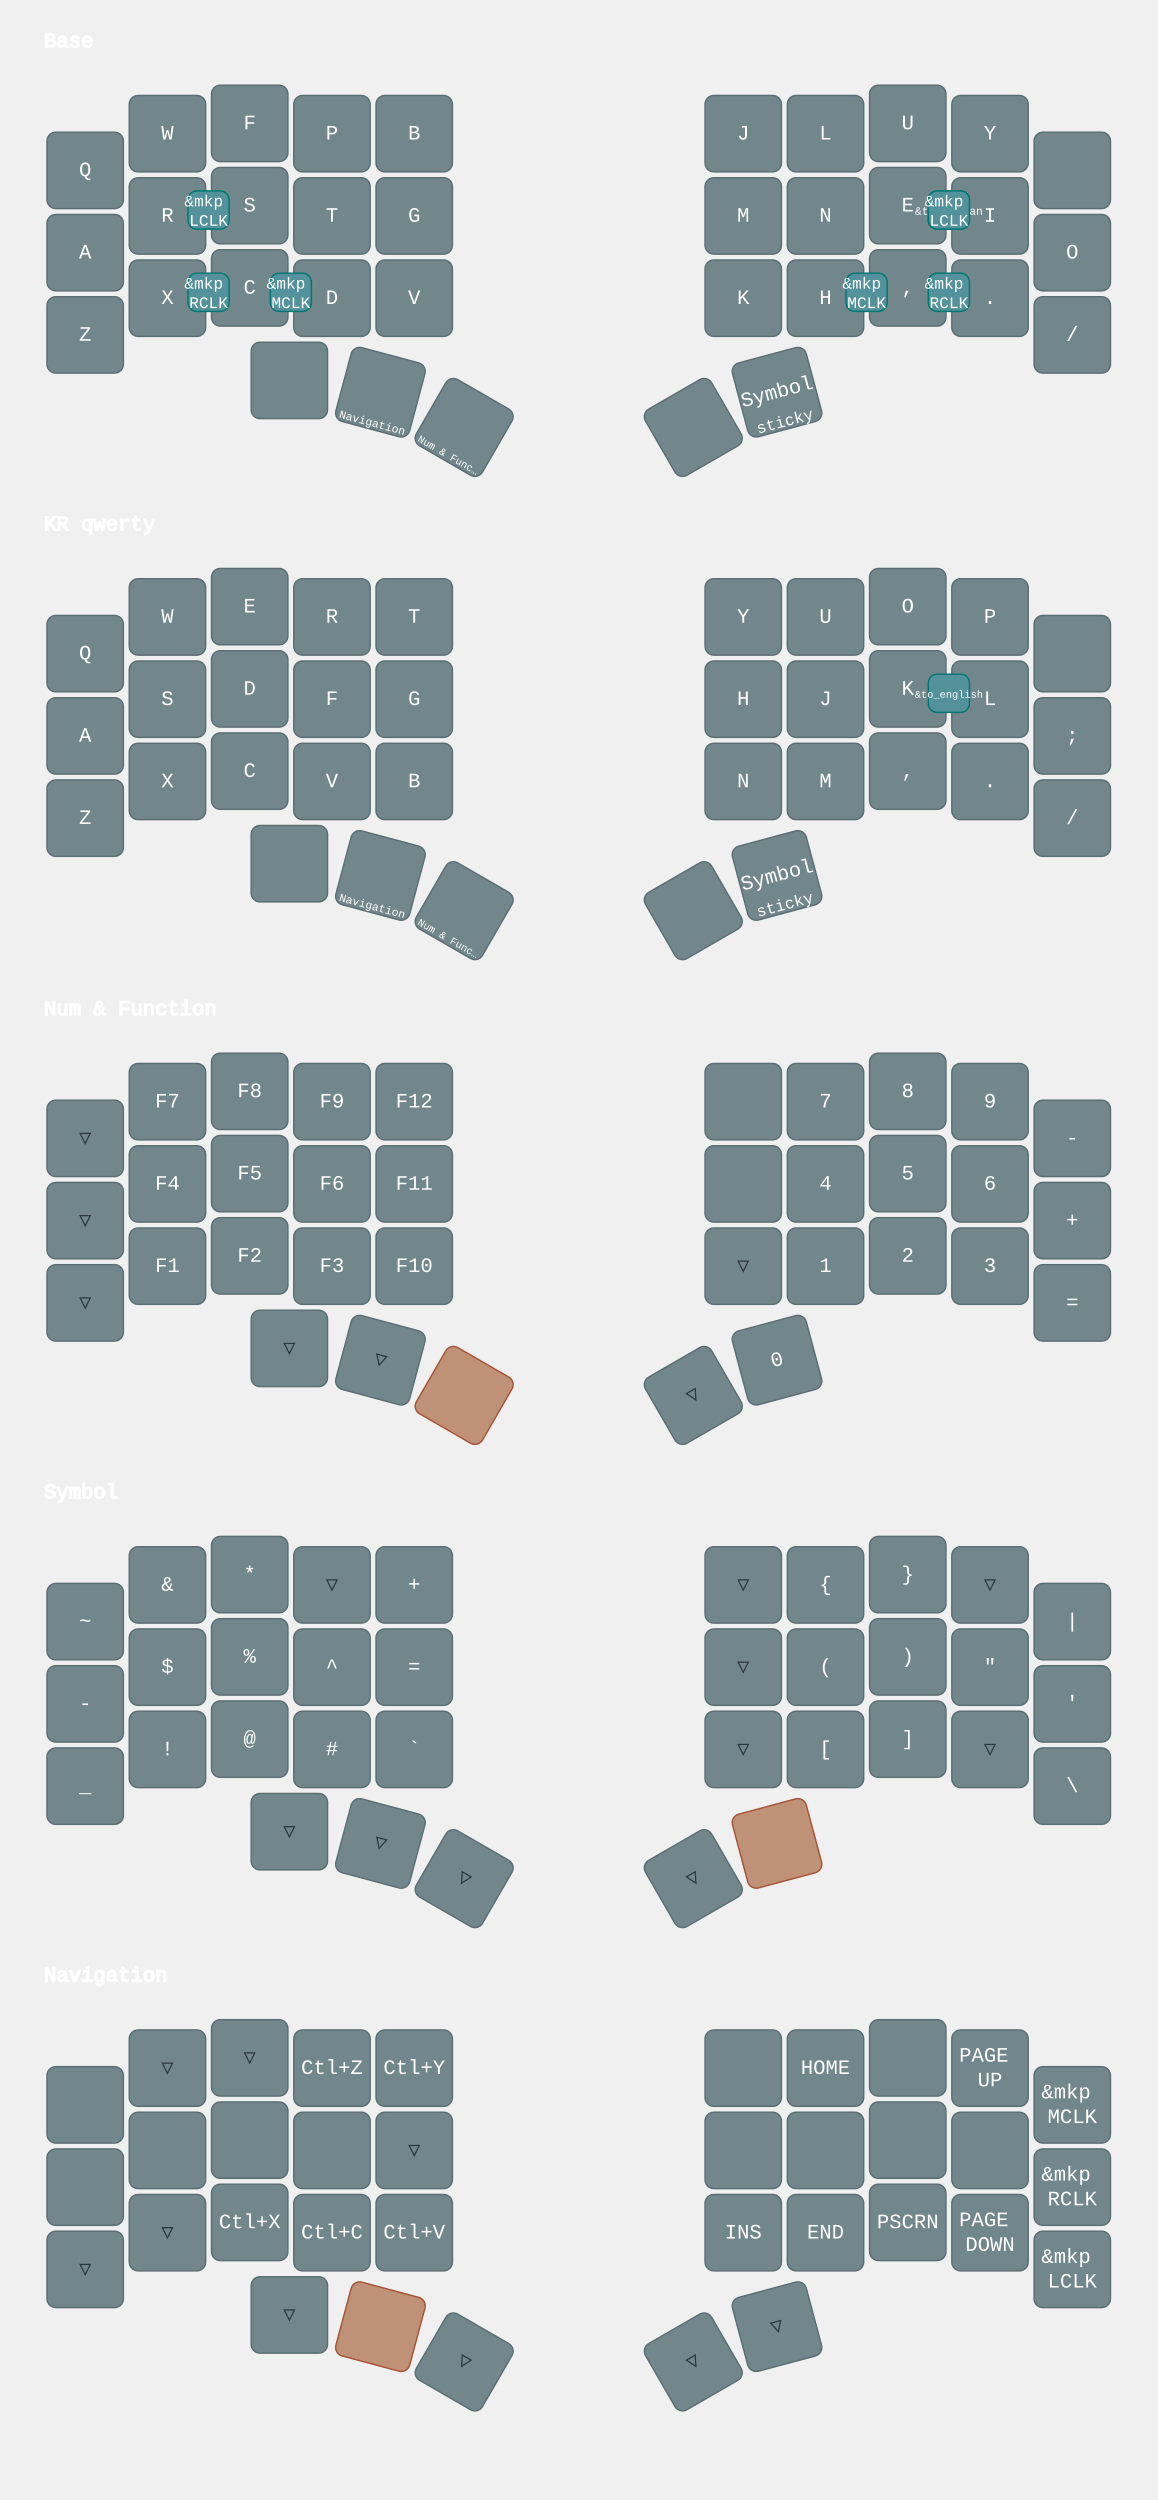
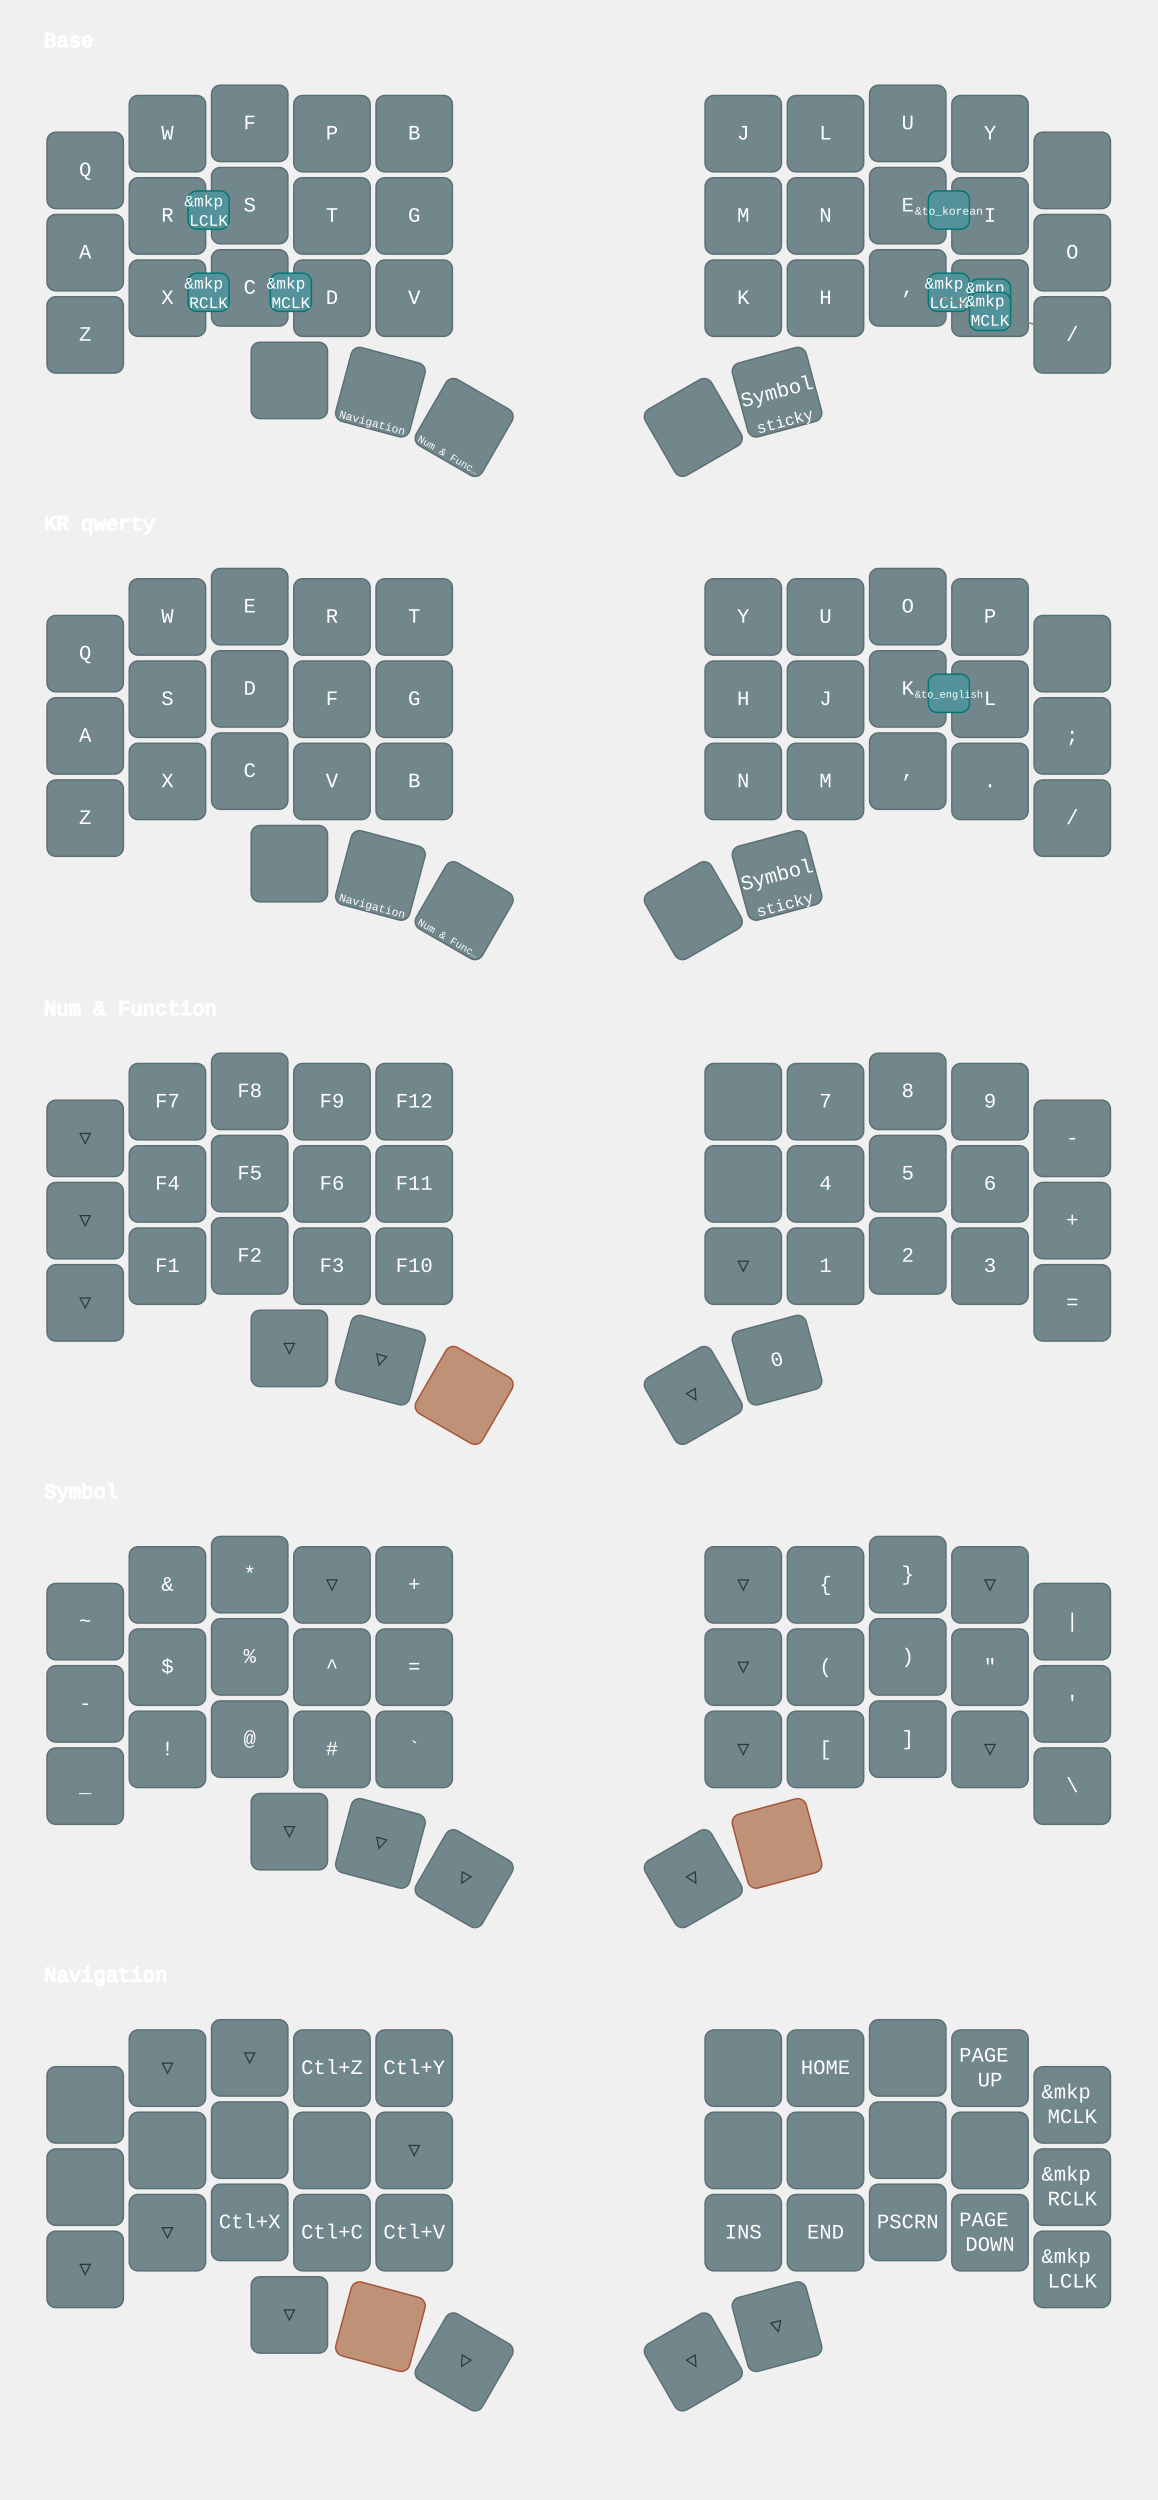
<svg xmlns="http://www.w3.org/2000/svg" xmlns:xlink="http://www.w3.org/1999/xlink" width="788" height="1702" viewBox="0 0 788 1702" class="keymap">
  <defs>/* start glyphs */
<svg id="mdi:apple-keyboard-caps">
      <svg id="mdi-apple-keyboard-caps" viewBox="0 0 24 24">
        <path d="M15,14V8H17.17L12,2.83L6.83,8H9V14H15M12,0L22,10H17V16H7V10H2L12,0M7,18H17V24H7V18M15,20H9V22H15V20Z" />
      </svg>
    </svg>
    <svg id="mdi:apple-keyboard-command">
      <svg id="mdi-apple-keyboard-command" viewBox="0 0 24 24">
        <path d="M6,2A4,4 0 0,1 10,6V8H14V6A4,4 0 0,1 18,2A4,4 0 0,1 22,6A4,4 0 0,1 18,10H16V14H18A4,4 0 0,1 22,18A4,4 0 0,1 18,22A4,4 0 0,1 14,18V16H10V18A4,4 0 0,1 6,22A4,4 0 0,1 2,18A4,4 0 0,1 6,14H8V10H6A4,4 0 0,1 2,6A4,4 0 0,1 6,2M16,18A2,2 0 0,0 18,20A2,2 0 0,0 20,18A2,2 0 0,0 18,16H16V18M14,10H10V14H14V10M6,16A2,2 0 0,0 4,18A2,2 0 0,0 6,20A2,2 0 0,0 8,18V16H6M8,6A2,2 0 0,0 6,4A2,2 0 0,0 4,6A2,2 0 0,0 6,8H8V6M18,8A2,2 0 0,0 20,6A2,2 0 0,0 18,4A2,2 0 0,0 16,6V8H18Z" />
      </svg>
    </svg>
    <svg id="mdi:apple-keyboard-control">
      <svg id="mdi-apple-keyboard-control" viewBox="0 0 24 24">
        <path d="M19.78,11.78L18.36,13.19L12,6.83L5.64,13.19L4.22,11.78L12,4L19.78,11.78Z" />
      </svg>
    </svg>
    <svg id="mdi:apple-keyboard-option">
      <svg id="mdi-apple-keyboard-option" viewBox="0 0 24 24">
        <path d="M3,4H9.11L16.15,18H21V20H14.88L7.84,6H3V4M14,4H21V6H14V4Z" />
      </svg>
    </svg>
    <svg id="mdi:apple-keyboard-shift">
      <svg id="mdi-apple-keyboard-shift" viewBox="0 0 24 24">
        <path d="M15,18V12H17.17L12,6.83L6.83,12H9V18H15M12,4L22,14H17V20H7V14H2L12,4Z" />
      </svg>
    </svg>
    <svg id="mdi:arrow-down-bold">
      <svg id="mdi-arrow-down-bold" viewBox="0 0 24 24">
        <path d="M9,4H15V12H19.84L12,19.84L4.16,12H9V4Z" />
      </svg>
    </svg>
    <svg id="mdi:arrow-left-bold">
      <svg id="mdi-arrow-left-bold" viewBox="0 0 24 24">
        <path d="M20,9V15H12V19.84L4.16,12L12,4.16V9H20Z" />
      </svg>
    </svg>
    <svg id="mdi:arrow-right-bold">
      <svg id="mdi-arrow-right-bold" viewBox="0 0 24 24">
        <path d="M4,15V9H12V4.16L19.84,12L12,19.84V15H4Z" />
      </svg>
    </svg>
    <svg id="mdi:arrow-up-bold">
      <svg id="mdi-arrow-up-bold" viewBox="0 0 24 24">
        <path d="M15,20H9V12H4.16L12,4.16L19.84,12H15V20Z" />
      </svg>
    </svg>
    <svg id="mdi:backspace">
      <svg id="mdi-backspace" viewBox="0 0 24 24">
        <path d="M22,3H7C6.31,3 5.77,3.35 5.41,3.88L0,12L5.41,20.11C5.77,20.64 6.31,21 7,21H22A2,2 0 0,0 24,19V5A2,2 0 0,0 22,3M19,15.59L17.59,17L14,13.41L10.41,17L9,15.59L12.59,12L9,8.41L10.41,7L14,10.59L17.59,7L19,8.41L15.41,12" />
      </svg>
    </svg>
    <svg id="mdi:backspace-reverse-outline">
      <svg id="mdi-backspace-reverse-outline" viewBox="0 0 24 24">
        <path d="M5,15.59L6.41,17L10,13.41L13.59,17L15,15.59L11.41,12L15,8.41L13.59,7L10,10.59L6.41,7L5,8.41L8.59,12L5,15.59M2,3A2,2 0 0,0 0,5V19A2,2 0 0,0 2,21H17C17.69,21 18.23,20.64 18.59,20.11L24,12L18.59,3.88C18.23,3.35 17.69,3 17,3H2M2,5H17L21.72,12L17,19H2V5Z" />
      </svg>
    </svg>
    <svg id="mdi:keyboard-esc">
      <svg id="mdi-keyboard-esc" viewBox="0 0 24 24">
        <path d="M1 7H7V9H3V11H7V13H3V15H7V17H1V7M11 7H15V9H11V11H13C14.11 11 15 11.9 15 13V15C15 16.11 14.11 17 13 17H9V15H13V13H11C9.9 13 9 12.11 9 11V9C9 7.9 9.9 7 11 7M19 7H21C22.11 7 23 7.9 23 9V10H21V9H19V15H21V14H23V15C23 16.11 22.11 17 21 17H19C17.9 17 17 16.11 17 15V9C17 7.9 17.9 7 19 7Z" />
      </svg>
    </svg>
    <svg id="mdi:keyboard-return">
      <svg id="mdi-keyboard-return" viewBox="0 0 24 24">
        <path d="M19,7V11H5.83L9.41,7.41L8,6L2,12L8,18L9.41,16.58L5.83,13H21V7H19Z" />
      </svg>
    </svg>
    <svg id="mdi:keyboard-space">
      <svg id="mdi-keyboard-space" viewBox="0 0 24 24">
        <path d="M3 15H5V19H19V15H21V19C21 20.1 20.1 21 19 21H5C3.9 21 3 20.1 3 19V15Z" />
      </svg>
    </svg>
    <svg id="mdi:keyboard-tab">
      <svg id="mdi-keyboard-tab" viewBox="0 0 24 24">
        <path d="M20,18H22V6H20M11.59,7.41L15.17,11H1V13H15.17L11.59,16.58L13,18L19,12L13,6L11.59,7.41Z" />
      </svg>
    </svg>
  </defs>/* end glyphs */
<style>/* inherit to force styles through use tags */
svg path {
    fill: inherit;
}

/* font and background color specifications */
svg.keymap {
    font-family: Menlo,SFMono-Regular,Consolas,Liberation Mono,monospace;
    font-size: 14px;
    font-kerning: normal;
    text-rendering: optimizeLegibility;
    fill: #FFF;
    background: #141F26;
}

/* default key styling */
rect.key {
    fill: #72878C;
    stroke: #5A6E73;
    stroke-width: 1;
}

/* default key side styling, only used is draw_key_sides is set */
rect.side {
    filter: brightness(90%);
}

/* color accent for combo boxes */
rect.combo, rect.combo-separate {
    fill: #54929b;
    stroke: #007772;
}

/* color accent for held keys */
rect.held, rect.combo.held {
    stroke: #A65437;
    fill: #BF9278;
    line-height: 2;
}

/* color accent for ghost (optional) keys */
rect.ghost, rect.combo.ghost {
    stroke-dasharray: 4, 4;
    stroke-width: 2;
}

text {
    text-anchor: middle;
    dominant-baseline: middle;
}

/* styling for layer labels */
text.label {
    text-anchor: start;
    stroke: white;
    paint-order: stroke;
}

/* styling for combo tap, and key hold/shifted label text */
text.combo, text.hold, text.shifted {
    font-size: 11px;
}

text.hold {
    text-anchor: middle;
    dominant-baseline: auto;
}

text.shifted {
    text-anchor: middle;
    dominant-baseline: hanging;
}

/* styling for hold/shifted label text in combo box */
text.combo.hold, text.combo.shifted {
    font-size: 8px;
}

/* lighter symbol for transparent keys */
text.trans {
    fill: #2C3A40;
}

/* styling for combo dendrons */
path.combo {
    stroke-width: 1;
    stroke: gray;
    fill: none;
}

/* Start Tabler Icons Cleanup */
/* cannot use height/width with glyphs */
.icon-tabler &gt; path {
    fill: inherit;
    stroke: inherit;
    stroke-width: 2;
}
/* hide tabler's default box */
.icon-tabler &gt; path[stroke="none"][fill="none"] {
    visibility: hidden;
}
/* End Tabler Icons Cleanup */
</style>
  <g transform="translate(30, 0)" class="layer-Base">
    <text x="0" y="28" class="label" id="Base">Base</text>
    <g transform="translate(0, 56)">
      <g transform="translate(28, 60)" class="key keypos-0">
        <rect rx="6" ry="6" x="-26" y="-26" width="52" height="52" class="key" />
        <text x="0" y="0" class="key tap">Q</text>
      </g>
      <g transform="translate(84, 35)" class="key keypos-1">
        <rect rx="6" ry="6" x="-26" y="-26" width="52" height="52" class="key" />
        <text x="0" y="0" class="key tap">W</text>
      </g>
      <g transform="translate(140, 28)" class="key keypos-2">
        <rect rx="6" ry="6" x="-26" y="-26" width="52" height="52" class="key" />
        <text x="0" y="0" class="key tap">F</text>
      </g>
      <g transform="translate(196, 35)" class="key keypos-3">
        <rect rx="6" ry="6" x="-26" y="-26" width="52" height="52" class="key" />
        <text x="0" y="0" class="key tap">P</text>
      </g>
      <g transform="translate(252, 35)" class="key keypos-4">
        <rect rx="6" ry="6" x="-26" y="-26" width="52" height="52" class="key" />
        <text x="0" y="0" class="key tap">B</text>
      </g>
      <g transform="translate(476, 35)" class="key keypos-5">
        <rect rx="6" ry="6" x="-26" y="-26" width="52" height="52" class="key" />
        <text x="0" y="0" class="key tap">J</text>
      </g>
      <g transform="translate(532, 35)" class="key keypos-6">
        <rect rx="6" ry="6" x="-26" y="-26" width="52" height="52" class="key" />
        <text x="0" y="0" class="key tap">L</text>
      </g>
      <g transform="translate(588, 28)" class="key keypos-7">
        <rect rx="6" ry="6" x="-26" y="-26" width="52" height="52" class="key" />
        <text x="0" y="0" class="key tap">U</text>
      </g>
      <g transform="translate(644, 35)" class="key keypos-8">
        <rect rx="6" ry="6" x="-26" y="-26" width="52" height="52" class="key" />
        <text x="0" y="0" class="key tap">Y</text>
      </g>
      <g transform="translate(700, 60)" class="key backspace keypos-9">
        <rect rx="6" ry="6" x="-26" y="-26" width="52" height="52" class="key backspace" />
        <use href="#mdi:backspace" xlink:href="#mdi:backspace" x="-7" y="-7" height="14" width="14.0" class="key backspace tap glyph mdi:backspace" />
      </g>
      <g transform="translate(28, 116)" class="key keypos-10">
        <rect rx="6" ry="6" x="-26" y="-26" width="52" height="52" class="key" />
        <text x="0" y="0" class="key tap">A</text>
        <use href="#mdi:apple-keyboard-command" xlink:href="#mdi:apple-keyboard-command" x="-6" y="12" height="12" width="12.0" class="key hold glyph mdi:apple-keyboard-command" />
      </g>
      <g transform="translate(84, 91)" class="key keypos-11">
        <rect rx="6" ry="6" x="-26" y="-26" width="52" height="52" class="key" />
        <text x="0" y="0" class="key tap">R</text>
        <use href="#mdi:apple-keyboard-option" xlink:href="#mdi:apple-keyboard-option" x="-6" y="12" height="12" width="12.0" class="key hold glyph mdi:apple-keyboard-option" />
      </g>
      <g transform="translate(140, 84)" class="key keypos-12">
        <rect rx="6" ry="6" x="-26" y="-26" width="52" height="52" class="key" />
        <text x="0" y="0" class="key tap">S</text>
        <use href="#mdi:apple-keyboard-control" xlink:href="#mdi:apple-keyboard-control" x="-6" y="12" height="12" width="12.0" class="key hold glyph mdi:apple-keyboard-control" />
      </g>
      <g transform="translate(196, 91)" class="key keypos-13">
        <rect rx="6" ry="6" x="-26" y="-26" width="52" height="52" class="key" />
        <text x="0" y="0" class="key tap">T</text>
        <use href="#mdi:apple-keyboard-shift" xlink:href="#mdi:apple-keyboard-shift" x="-6" y="12" height="12" width="12.0" class="key hold glyph mdi:apple-keyboard-shift" />
      </g>
      <g transform="translate(252, 91)" class="key keypos-14">
        <rect rx="6" ry="6" x="-26" y="-26" width="52" height="52" class="key" />
        <text x="0" y="0" class="key tap">G</text>
      </g>
      <g transform="translate(476, 91)" class="key keypos-15">
        <rect rx="6" ry="6" x="-26" y="-26" width="52" height="52" class="key" />
        <text x="0" y="0" class="key tap">M</text>
      </g>
      <g transform="translate(532, 91)" class="key keypos-16">
        <rect rx="6" ry="6" x="-26" y="-26" width="52" height="52" class="key" />
        <text x="0" y="0" class="key tap">N</text>
        <use href="#mdi:apple-keyboard-shift" xlink:href="#mdi:apple-keyboard-shift" x="-6" y="12" height="12" width="12.0" class="key hold glyph mdi:apple-keyboard-shift" />
      </g>
      <g transform="translate(588, 84)" class="key keypos-17">
        <rect rx="6" ry="6" x="-26" y="-26" width="52" height="52" class="key" />
        <text x="0" y="0" class="key tap">E</text>
        <use href="#mdi:apple-keyboard-control" xlink:href="#mdi:apple-keyboard-control" x="-6" y="12" height="12" width="12.0" class="key hold glyph mdi:apple-keyboard-control" />
      </g>
      <g transform="translate(644, 91)" class="key keypos-18">
        <rect rx="6" ry="6" x="-26" y="-26" width="52" height="52" class="key" />
        <text x="0" y="0" class="key tap">I</text>
        <use href="#mdi:apple-keyboard-option" xlink:href="#mdi:apple-keyboard-option" x="-6" y="12" height="12" width="12.0" class="key hold glyph mdi:apple-keyboard-option" />
      </g>
      <g transform="translate(700, 116)" class="key keypos-19">
        <rect rx="6" ry="6" x="-26" y="-26" width="52" height="52" class="key" />
        <text x="0" y="0" class="key tap">O</text>
        <use href="#mdi:apple-keyboard-command" xlink:href="#mdi:apple-keyboard-command" x="-6" y="12" height="12" width="12.0" class="key hold glyph mdi:apple-keyboard-command" />
      </g>
      <g transform="translate(28, 172)" class="key keypos-20">
        <rect rx="6" ry="6" x="-26" y="-26" width="52" height="52" class="key" />
        <text x="0" y="0" class="key tap">Z</text>
      </g>
      <g transform="translate(84, 147)" class="key keypos-21">
        <rect rx="6" ry="6" x="-26" y="-26" width="52" height="52" class="key" />
        <text x="0" y="0" class="key tap">X</text>
      </g>
      <g transform="translate(140, 140)" class="key keypos-22">
        <rect rx="6" ry="6" x="-26" y="-26" width="52" height="52" class="key" />
        <text x="0" y="0" class="key tap">C</text>
      </g>
      <g transform="translate(196, 147)" class="key keypos-23">
        <rect rx="6" ry="6" x="-26" y="-26" width="52" height="52" class="key" />
        <text x="0" y="0" class="key tap">D</text>
      </g>
      <g transform="translate(252, 147)" class="key keypos-24">
        <rect rx="6" ry="6" x="-26" y="-26" width="52" height="52" class="key" />
        <text x="0" y="0" class="key tap">V</text>
      </g>
      <g transform="translate(476, 147)" class="key keypos-25">
        <rect rx="6" ry="6" x="-26" y="-26" width="52" height="52" class="key" />
        <text x="0" y="0" class="key tap">K</text>
      </g>
      <g transform="translate(532, 147)" class="key keypos-26">
        <rect rx="6" ry="6" x="-26" y="-26" width="52" height="52" class="key" />
        <text x="0" y="0" class="key tap">H</text>
      </g>
      <g transform="translate(588, 140)" class="key keypos-27">
        <rect rx="6" ry="6" x="-26" y="-26" width="52" height="52" class="key" />
        <text x="0" y="0" class="key tap">,</text>
      </g>
      <g transform="translate(644, 147)" class="key keypos-28">
        <rect rx="6" ry="6" x="-26" y="-26" width="52" height="52" class="key" />
        <text x="0" y="0" class="key tap">.</text>
      </g>
      <g transform="translate(700, 172)" class="key keypos-29">
        <rect rx="6" ry="6" x="-26" y="-26" width="52" height="52" class="key" />
        <text x="0" y="0" class="key tap">/</text>
      </g>
      <g transform="translate(167, 203)" class="key keypos-30">
        <rect rx="6" ry="6" x="-26" y="-26" width="52" height="52" class="key" />
        <use href="#mdi:keyboard-esc" xlink:href="#mdi:keyboard-esc" x="-7" y="-7" height="14" width="14.0" class="key tap glyph mdi:keyboard-esc" />
      </g>
      <g transform="translate(229, 211) rotate(15.0)" class="key keypos-31">
        <rect rx="6" ry="6" x="-26" y="-26" width="52" height="52" class="key" />
        <use href="#mdi:keyboard-space" xlink:href="#mdi:keyboard-space" x="-7" y="-7" height="14" width="14.0" class="key tap glyph mdi:keyboard-space" />
        <a href="#Navigation">
          <text x="0" y="24" class="key hold layer-activator">
            <tspan style="font-size: 70%">Navigation</tspan>
          </text>
        </a>
      </g>
      <g transform="translate(286, 235) rotate(30.0)" class="key keypos-32">
        <rect rx="6" ry="6" x="-26" y="-26" width="52" height="52" class="key" />
        <use href="#mdi:keyboard-tab" xlink:href="#mdi:keyboard-tab" x="-7" y="-7" height="14" width="14.0" class="key tap glyph mdi:keyboard-tab" />
        <a href="#Num--Function">
          <text x="0" y="24" class="key hold layer-activator">
            <tspan style="font-size: 64%">Num &amp; Func…</tspan>
          </text>
        </a>
      </g>
      <g transform="translate(442, 235) rotate(-30.0)" class="key enter keypos-33">
        <rect rx="6" ry="6" x="-26" y="-26" width="52" height="52" class="key enter" />
        <use href="#mdi:keyboard-return" xlink:href="#mdi:keyboard-return" x="-7" y="-7" height="14" width="14.0" class="key enter tap glyph mdi:keyboard-return" />
      </g>
      <g transform="translate(499, 211) rotate(-15.0)" class="key keypos-34">
        <rect rx="6" ry="6" x="-26" y="-26" width="52" height="52" class="key" />
        <a href="#Symbol">
          <text x="0" y="0" class="key tap layer-activator">Symbol</text>
        </a>
        <text x="0" y="24" class="key hold">sticky</text>
      </g>
      <g class="combo combopos-0">
        <rect rx="6" ry="6" x="602" y="74" width="28" height="26" class="combo" />
        <text x="616" y="88" class="combo tap">
          <tspan style="font-size: 70%">&amp;to_korean</tspan>
        </text>
      </g>
      <g class="combo combopos-1">
        <rect rx="6" ry="6" x="98" y="74" width="28" height="26" class="combo" />
        <text x="112" y="88" class="combo tap">
          <tspan x="112" dy="-0.6em">&amp;mkp</tspan>
          <tspan x="112" dy="1.2em">LCLK</tspan>
        </text>
      </g>
      <g class="combo combopos-2">
        <rect rx="6" ry="6" x="98" y="130" width="28" height="26" class="combo" />
        <text x="112" y="144" class="combo tap">
          <tspan x="112" dy="-0.6em">&amp;mkp</tspan>
          <tspan x="112" dy="1.2em">RCLK</tspan>
        </text>
      </g>
      <g class="combo combopos-3">
        <rect rx="6" ry="6" x="154" y="130" width="28" height="26" class="combo" />
        <text x="168" y="144" class="combo tap">
          <tspan x="168" dy="-0.6em">&amp;mkp</tspan>
          <tspan x="168" dy="1.2em">MCLK</tspan>
        </text>
      </g>
      <g class="combo combopos-4">
-         <rect rx="6" ry="6" x="602" y="74" width="28" height="26" class="combo" />
-         <text x="616" y="88" class="combo tap">
-           <tspan x="616" dy="-0.6em">&amp;mkp</tspan>
-           <tspan x="616" dy="1.2em">LCLK</tspan>
-         </text>
-       </g>
-       <g class="combo combopos-5">
        <rect rx="6" ry="6" x="602" y="130" width="28" height="26" class="combo" />
        <text x="616" y="144" class="combo tap">
          <tspan x="616" dy="-0.6em">&amp;mkp</tspan>
-           <tspan x="616" dy="1.2em">RCLK</tspan>
+           <tspan x="616" dy="1.2em">LCLK</tspan>
+         </text>
+       </g>
+       <g class="combo combopos-5">
+         <rect rx="6" ry="6" x="630" y="134" width="28" height="26" class="combo" />
+         <text x="644" y="147" class="combo tap">
+           <tspan x="644" dy="-0.6em">&amp;mkp</tspan>
+           <tspan x="644" dy="1.2em">RCLK</tspan>
        </text>
      </g>
      <g class="combo combopos-6">
-         <rect rx="6" ry="6" x="546" y="130" width="28" height="26" class="combo" />
-         <text x="560" y="144" class="combo tap">
-           <tspan x="560" dy="-0.6em">&amp;mkp</tspan>
-           <tspan x="560" dy="1.2em">MCLK</tspan>
+         <path d="M644,156 l-38,-11" class="combo" />
+         <path d="M644,156 l38,11" class="combo" />
+         <rect rx="6" ry="6" x="630" y="143" width="28" height="26" class="combo" />
+         <text x="644" y="156" class="combo tap">
+           <tspan x="644" dy="-0.6em">&amp;mkp</tspan>
+           <tspan x="644" dy="1.2em">MCLK</tspan>
        </text>
      </g>
    </g>
  </g>
  <g transform="translate(30, 329)" class="layer-KR qwerty">
    <text x="0" y="28" class="label" id="KR-qwerty">KR qwerty</text>
    <g transform="translate(0, 56)">
      <g transform="translate(28, 60)" class="key keypos-0">
        <rect rx="6" ry="6" x="-26" y="-26" width="52" height="52" class="key" />
        <text x="0" y="0" class="key tap">Q</text>
      </g>
      <g transform="translate(84, 35)" class="key keypos-1">
        <rect rx="6" ry="6" x="-26" y="-26" width="52" height="52" class="key" />
        <text x="0" y="0" class="key tap">W</text>
      </g>
      <g transform="translate(140, 28)" class="key keypos-2">
        <rect rx="6" ry="6" x="-26" y="-26" width="52" height="52" class="key" />
        <text x="0" y="0" class="key tap">E</text>
      </g>
      <g transform="translate(196, 35)" class="key keypos-3">
        <rect rx="6" ry="6" x="-26" y="-26" width="52" height="52" class="key" />
        <text x="0" y="0" class="key tap">R</text>
      </g>
      <g transform="translate(252, 35)" class="key keypos-4">
        <rect rx="6" ry="6" x="-26" y="-26" width="52" height="52" class="key" />
        <text x="0" y="0" class="key tap">T</text>
      </g>
      <g transform="translate(476, 35)" class="key keypos-5">
        <rect rx="6" ry="6" x="-26" y="-26" width="52" height="52" class="key" />
        <text x="0" y="0" class="key tap">Y</text>
      </g>
      <g transform="translate(532, 35)" class="key keypos-6">
        <rect rx="6" ry="6" x="-26" y="-26" width="52" height="52" class="key" />
        <text x="0" y="0" class="key tap">U</text>
      </g>
      <g transform="translate(588, 28)" class="key keypos-7">
        <rect rx="6" ry="6" x="-26" y="-26" width="52" height="52" class="key" />
        <text x="0" y="0" class="key tap">O</text>
      </g>
      <g transform="translate(644, 35)" class="key keypos-8">
        <rect rx="6" ry="6" x="-26" y="-26" width="52" height="52" class="key" />
        <text x="0" y="0" class="key tap">P</text>
      </g>
      <g transform="translate(700, 60)" class="key backspace keypos-9">
        <rect rx="6" ry="6" x="-26" y="-26" width="52" height="52" class="key backspace" />
        <use href="#mdi:backspace" xlink:href="#mdi:backspace" x="-7" y="-7" height="14" width="14.0" class="key backspace tap glyph mdi:backspace" />
      </g>
      <g transform="translate(28, 116)" class="key keypos-10">
        <rect rx="6" ry="6" x="-26" y="-26" width="52" height="52" class="key" />
        <text x="0" y="0" class="key tap">A</text>
        <use href="#mdi:apple-keyboard-command" xlink:href="#mdi:apple-keyboard-command" x="-6" y="12" height="12" width="12.0" class="key hold glyph mdi:apple-keyboard-command" />
      </g>
      <g transform="translate(84, 91)" class="key keypos-11">
        <rect rx="6" ry="6" x="-26" y="-26" width="52" height="52" class="key" />
        <text x="0" y="0" class="key tap">S</text>
        <use href="#mdi:apple-keyboard-option" xlink:href="#mdi:apple-keyboard-option" x="-6" y="12" height="12" width="12.0" class="key hold glyph mdi:apple-keyboard-option" />
      </g>
      <g transform="translate(140, 84)" class="key keypos-12">
        <rect rx="6" ry="6" x="-26" y="-26" width="52" height="52" class="key" />
        <text x="0" y="0" class="key tap">D</text>
        <use href="#mdi:apple-keyboard-control" xlink:href="#mdi:apple-keyboard-control" x="-6" y="12" height="12" width="12.0" class="key hold glyph mdi:apple-keyboard-control" />
      </g>
      <g transform="translate(196, 91)" class="key keypos-13">
        <rect rx="6" ry="6" x="-26" y="-26" width="52" height="52" class="key" />
        <text x="0" y="0" class="key tap">F</text>
        <use href="#mdi:apple-keyboard-shift" xlink:href="#mdi:apple-keyboard-shift" x="-6" y="12" height="12" width="12.0" class="key hold glyph mdi:apple-keyboard-shift" />
      </g>
      <g transform="translate(252, 91)" class="key keypos-14">
        <rect rx="6" ry="6" x="-26" y="-26" width="52" height="52" class="key" />
        <text x="0" y="0" class="key tap">G</text>
      </g>
      <g transform="translate(476, 91)" class="key keypos-15">
        <rect rx="6" ry="6" x="-26" y="-26" width="52" height="52" class="key" />
        <text x="0" y="0" class="key tap">H</text>
      </g>
      <g transform="translate(532, 91)" class="key keypos-16">
        <rect rx="6" ry="6" x="-26" y="-26" width="52" height="52" class="key" />
        <text x="0" y="0" class="key tap">J</text>
        <use href="#mdi:apple-keyboard-shift" xlink:href="#mdi:apple-keyboard-shift" x="-6" y="12" height="12" width="12.0" class="key hold glyph mdi:apple-keyboard-shift" />
      </g>
      <g transform="translate(588, 84)" class="key keypos-17">
        <rect rx="6" ry="6" x="-26" y="-26" width="52" height="52" class="key" />
        <text x="0" y="0" class="key tap">K</text>
        <use href="#mdi:apple-keyboard-control" xlink:href="#mdi:apple-keyboard-control" x="-6" y="12" height="12" width="12.0" class="key hold glyph mdi:apple-keyboard-control" />
      </g>
      <g transform="translate(644, 91)" class="key keypos-18">
        <rect rx="6" ry="6" x="-26" y="-26" width="52" height="52" class="key" />
        <text x="0" y="0" class="key tap">L</text>
        <use href="#mdi:apple-keyboard-option" xlink:href="#mdi:apple-keyboard-option" x="-6" y="12" height="12" width="12.0" class="key hold glyph mdi:apple-keyboard-option" />
      </g>
      <g transform="translate(700, 116)" class="key keypos-19">
        <rect rx="6" ry="6" x="-26" y="-26" width="52" height="52" class="key" />
        <text x="0" y="0" class="key tap">;</text>
        <use href="#mdi:apple-keyboard-command" xlink:href="#mdi:apple-keyboard-command" x="-6" y="12" height="12" width="12.0" class="key hold glyph mdi:apple-keyboard-command" />
      </g>
      <g transform="translate(28, 172)" class="key keypos-20">
        <rect rx="6" ry="6" x="-26" y="-26" width="52" height="52" class="key" />
        <text x="0" y="0" class="key tap">Z</text>
      </g>
      <g transform="translate(84, 147)" class="key keypos-21">
        <rect rx="6" ry="6" x="-26" y="-26" width="52" height="52" class="key" />
        <text x="0" y="0" class="key tap">X</text>
      </g>
      <g transform="translate(140, 140)" class="key keypos-22">
        <rect rx="6" ry="6" x="-26" y="-26" width="52" height="52" class="key" />
        <text x="0" y="0" class="key tap">C</text>
      </g>
      <g transform="translate(196, 147)" class="key keypos-23">
        <rect rx="6" ry="6" x="-26" y="-26" width="52" height="52" class="key" />
        <text x="0" y="0" class="key tap">V</text>
      </g>
      <g transform="translate(252, 147)" class="key keypos-24">
        <rect rx="6" ry="6" x="-26" y="-26" width="52" height="52" class="key" />
        <text x="0" y="0" class="key tap">B</text>
      </g>
      <g transform="translate(476, 147)" class="key keypos-25">
        <rect rx="6" ry="6" x="-26" y="-26" width="52" height="52" class="key" />
        <text x="0" y="0" class="key tap">N</text>
      </g>
      <g transform="translate(532, 147)" class="key keypos-26">
        <rect rx="6" ry="6" x="-26" y="-26" width="52" height="52" class="key" />
        <text x="0" y="0" class="key tap">M</text>
      </g>
      <g transform="translate(588, 140)" class="key keypos-27">
        <rect rx="6" ry="6" x="-26" y="-26" width="52" height="52" class="key" />
        <text x="0" y="0" class="key tap">,</text>
      </g>
      <g transform="translate(644, 147)" class="key keypos-28">
        <rect rx="6" ry="6" x="-26" y="-26" width="52" height="52" class="key" />
        <text x="0" y="0" class="key tap">.</text>
      </g>
      <g transform="translate(700, 172)" class="key keypos-29">
        <rect rx="6" ry="6" x="-26" y="-26" width="52" height="52" class="key" />
        <text x="0" y="0" class="key tap">/</text>
      </g>
      <g transform="translate(167, 203)" class="key keypos-30">
        <rect rx="6" ry="6" x="-26" y="-26" width="52" height="52" class="key" />
        <use href="#mdi:keyboard-esc" xlink:href="#mdi:keyboard-esc" x="-7" y="-7" height="14" width="14.0" class="key tap glyph mdi:keyboard-esc" />
      </g>
      <g transform="translate(229, 211) rotate(15.0)" class="key keypos-31">
        <rect rx="6" ry="6" x="-26" y="-26" width="52" height="52" class="key" />
        <use href="#mdi:keyboard-space" xlink:href="#mdi:keyboard-space" x="-7" y="-7" height="14" width="14.0" class="key tap glyph mdi:keyboard-space" />
        <a href="#Navigation">
          <text x="0" y="24" class="key hold layer-activator">
            <tspan style="font-size: 70%">Navigation</tspan>
          </text>
        </a>
      </g>
      <g transform="translate(286, 235) rotate(30.0)" class="key keypos-32">
        <rect rx="6" ry="6" x="-26" y="-26" width="52" height="52" class="key" />
        <use href="#mdi:keyboard-tab" xlink:href="#mdi:keyboard-tab" x="-7" y="-7" height="14" width="14.0" class="key tap glyph mdi:keyboard-tab" />
        <a href="#Num--Function">
          <text x="0" y="24" class="key hold layer-activator">
            <tspan style="font-size: 64%">Num &amp; Func…</tspan>
          </text>
        </a>
      </g>
      <g transform="translate(442, 235) rotate(-30.0)" class="key enter keypos-33">
        <rect rx="6" ry="6" x="-26" y="-26" width="52" height="52" class="key enter" />
        <use href="#mdi:keyboard-return" xlink:href="#mdi:keyboard-return" x="-7" y="-7" height="14" width="14.0" class="key enter tap glyph mdi:keyboard-return" />
      </g>
      <g transform="translate(499, 211) rotate(-15.0)" class="key keypos-34">
        <rect rx="6" ry="6" x="-26" y="-26" width="52" height="52" class="key" />
        <a href="#Symbol">
          <text x="0" y="0" class="key tap layer-activator">Symbol</text>
        </a>
        <text x="0" y="24" class="key hold">sticky</text>
      </g>
      <g class="combo combopos-0">
        <rect rx="6" ry="6" x="602" y="74" width="28" height="26" class="combo" />
        <text x="616" y="88" class="combo tap">
          <tspan style="font-size: 64%">&amp;to_english</tspan>
        </text>
      </g>
    </g>
  </g>
  <g transform="translate(30, 659)" class="layer-Num &amp; Function">
    <text x="0" y="28" class="label" id="Num--Function">Num &amp; Function</text>
    <g transform="translate(0, 56)">
      <g transform="translate(28, 60)" class="key trans keypos-0">
        <rect rx="6" ry="6" x="-26" y="-26" width="52" height="52" class="key trans" />
        <text x="0" y="0" class="key trans tap">▽</text>
      </g>
      <g transform="translate(84, 35)" class="key keypos-1">
        <rect rx="6" ry="6" x="-26" y="-26" width="52" height="52" class="key" />
        <text x="0" y="0" class="key tap">F7</text>
      </g>
      <g transform="translate(140, 28)" class="key keypos-2">
        <rect rx="6" ry="6" x="-26" y="-26" width="52" height="52" class="key" />
        <text x="0" y="0" class="key tap">F8</text>
      </g>
      <g transform="translate(196, 35)" class="key keypos-3">
        <rect rx="6" ry="6" x="-26" y="-26" width="52" height="52" class="key" />
        <text x="0" y="0" class="key tap">F9</text>
      </g>
      <g transform="translate(252, 35)" class="key keypos-4">
        <rect rx="6" ry="6" x="-26" y="-26" width="52" height="52" class="key" />
        <text x="0" y="0" class="key tap">F12</text>
      </g>
      <g transform="translate(476, 35)" class="key backspace keypos-5">
        <rect rx="6" ry="6" x="-26" y="-26" width="52" height="52" class="key backspace" />
        <use href="#mdi:backspace" xlink:href="#mdi:backspace" x="-7" y="-7" height="14" width="14.0" class="key backspace tap glyph mdi:backspace" />
      </g>
      <g transform="translate(532, 35)" class="key keypos-6">
        <rect rx="6" ry="6" x="-26" y="-26" width="52" height="52" class="key" />
        <text x="0" y="0" class="key tap">7</text>
      </g>
      <g transform="translate(588, 28)" class="key keypos-7">
        <rect rx="6" ry="6" x="-26" y="-26" width="52" height="52" class="key" />
        <text x="0" y="0" class="key tap">8</text>
      </g>
      <g transform="translate(644, 35)" class="key keypos-8">
        <rect rx="6" ry="6" x="-26" y="-26" width="52" height="52" class="key" />
        <text x="0" y="0" class="key tap">9</text>
      </g>
      <g transform="translate(700, 60)" class="key keypos-9">
        <rect rx="6" ry="6" x="-26" y="-26" width="52" height="52" class="key" />
        <text x="0" y="0" class="key tap">-</text>
      </g>
      <g transform="translate(28, 116)" class="key trans keypos-10">
        <rect rx="6" ry="6" x="-26" y="-26" width="52" height="52" class="key trans" />
        <text x="0" y="0" class="key trans tap">▽</text>
      </g>
      <g transform="translate(84, 91)" class="key keypos-11">
        <rect rx="6" ry="6" x="-26" y="-26" width="52" height="52" class="key" />
        <text x="0" y="0" class="key tap">F4</text>
      </g>
      <g transform="translate(140, 84)" class="key keypos-12">
        <rect rx="6" ry="6" x="-26" y="-26" width="52" height="52" class="key" />
        <text x="0" y="0" class="key tap">F5</text>
      </g>
      <g transform="translate(196, 91)" class="key keypos-13">
        <rect rx="6" ry="6" x="-26" y="-26" width="52" height="52" class="key" />
        <text x="0" y="0" class="key tap">F6</text>
      </g>
      <g transform="translate(252, 91)" class="key keypos-14">
        <rect rx="6" ry="6" x="-26" y="-26" width="52" height="52" class="key" />
        <text x="0" y="0" class="key tap">F11</text>
      </g>
      <g transform="translate(476, 91)" class="key keypos-15">
        <rect rx="6" ry="6" x="-26" y="-26" width="52" height="52" class="key" />
        <use href="#mdi:backspace-reverse-outline" xlink:href="#mdi:backspace-reverse-outline" x="-7" y="-7" height="14" width="14.0" class="key tap glyph mdi:backspace-reverse-outline" />
      </g>
      <g transform="translate(532, 91)" class="key keypos-16">
        <rect rx="6" ry="6" x="-26" y="-26" width="52" height="52" class="key" />
        <text x="0" y="0" class="key tap">4</text>
      </g>
      <g transform="translate(588, 84)" class="key keypos-17">
        <rect rx="6" ry="6" x="-26" y="-26" width="52" height="52" class="key" />
        <text x="0" y="0" class="key tap">5</text>
      </g>
      <g transform="translate(644, 91)" class="key keypos-18">
        <rect rx="6" ry="6" x="-26" y="-26" width="52" height="52" class="key" />
        <text x="0" y="0" class="key tap">6</text>
      </g>
      <g transform="translate(700, 116)" class="key keypos-19">
        <rect rx="6" ry="6" x="-26" y="-26" width="52" height="52" class="key" />
        <text x="0" y="0" class="key tap">+</text>
      </g>
      <g transform="translate(28, 172)" class="key trans keypos-20">
        <rect rx="6" ry="6" x="-26" y="-26" width="52" height="52" class="key trans" />
        <text x="0" y="0" class="key trans tap">▽</text>
      </g>
      <g transform="translate(84, 147)" class="key keypos-21">
        <rect rx="6" ry="6" x="-26" y="-26" width="52" height="52" class="key" />
        <text x="0" y="0" class="key tap">F1</text>
      </g>
      <g transform="translate(140, 140)" class="key keypos-22">
        <rect rx="6" ry="6" x="-26" y="-26" width="52" height="52" class="key" />
        <text x="0" y="0" class="key tap">F2</text>
      </g>
      <g transform="translate(196, 147)" class="key keypos-23">
        <rect rx="6" ry="6" x="-26" y="-26" width="52" height="52" class="key" />
        <text x="0" y="0" class="key tap">F3</text>
      </g>
      <g transform="translate(252, 147)" class="key keypos-24">
        <rect rx="6" ry="6" x="-26" y="-26" width="52" height="52" class="key" />
        <text x="0" y="0" class="key tap">F10</text>
      </g>
      <g transform="translate(476, 147)" class="key trans keypos-25">
        <rect rx="6" ry="6" x="-26" y="-26" width="52" height="52" class="key trans" />
        <text x="0" y="0" class="key trans tap">▽</text>
      </g>
      <g transform="translate(532, 147)" class="key keypos-26">
        <rect rx="6" ry="6" x="-26" y="-26" width="52" height="52" class="key" />
        <text x="0" y="0" class="key tap">1</text>
      </g>
      <g transform="translate(588, 140)" class="key keypos-27">
        <rect rx="6" ry="6" x="-26" y="-26" width="52" height="52" class="key" />
        <text x="0" y="0" class="key tap">2</text>
      </g>
      <g transform="translate(644, 147)" class="key keypos-28">
        <rect rx="6" ry="6" x="-26" y="-26" width="52" height="52" class="key" />
        <text x="0" y="0" class="key tap">3</text>
      </g>
      <g transform="translate(700, 172)" class="key keypos-29">
        <rect rx="6" ry="6" x="-26" y="-26" width="52" height="52" class="key" />
        <text x="0" y="0" class="key tap">=</text>
      </g>
      <g transform="translate(167, 203)" class="key trans keypos-30">
        <rect rx="6" ry="6" x="-26" y="-26" width="52" height="52" class="key trans" />
        <text x="0" y="0" class="key trans tap">▽</text>
      </g>
      <g transform="translate(229, 211) rotate(15.0)" class="key trans keypos-31">
        <rect rx="6" ry="6" x="-26" y="-26" width="52" height="52" class="key trans" />
        <text x="0" y="0" class="key trans tap">▽</text>
      </g>
      <g transform="translate(286, 235) rotate(30.0)" class="key held keypos-32">
        <rect rx="6" ry="6" x="-26" y="-26" width="52" height="52" class="key held" />
      </g>
      <g transform="translate(442, 235) rotate(-30.0)" class="key trans keypos-33">
        <rect rx="6" ry="6" x="-26" y="-26" width="52" height="52" class="key trans" />
        <text x="0" y="0" class="key trans tap">▽</text>
      </g>
      <g transform="translate(499, 211) rotate(-15.0)" class="key keypos-34">
        <rect rx="6" ry="6" x="-26" y="-26" width="52" height="52" class="key" />
        <text x="0" y="0" class="key tap">0</text>
      </g>
    </g>
  </g>
  <g transform="translate(30, 988)" class="layer-Symbol">
    <text x="0" y="28" class="label" id="Symbol">Symbol</text>
    <g transform="translate(0, 56)">
      <g transform="translate(28, 60)" class="key keypos-0">
        <rect rx="6" ry="6" x="-26" y="-26" width="52" height="52" class="key" />
        <text x="0" y="0" class="key tap">~</text>
      </g>
      <g transform="translate(84, 35)" class="key keypos-1">
        <rect rx="6" ry="6" x="-26" y="-26" width="52" height="52" class="key" />
        <text x="0" y="0" class="key tap">&amp;</text>
      </g>
      <g transform="translate(140, 28)" class="key keypos-2">
        <rect rx="6" ry="6" x="-26" y="-26" width="52" height="52" class="key" />
        <text x="0" y="0" class="key tap">*</text>
      </g>
      <g transform="translate(196, 35)" class="key trans keypos-3">
        <rect rx="6" ry="6" x="-26" y="-26" width="52" height="52" class="key trans" />
        <text x="0" y="0" class="key trans tap">▽</text>
      </g>
      <g transform="translate(252, 35)" class="key keypos-4">
        <rect rx="6" ry="6" x="-26" y="-26" width="52" height="52" class="key" />
        <text x="0" y="0" class="key tap">+</text>
      </g>
      <g transform="translate(476, 35)" class="key trans keypos-5">
        <rect rx="6" ry="6" x="-26" y="-26" width="52" height="52" class="key trans" />
        <text x="0" y="0" class="key trans tap">▽</text>
      </g>
      <g transform="translate(532, 35)" class="key keypos-6">
        <rect rx="6" ry="6" x="-26" y="-26" width="52" height="52" class="key" />
        <text x="0" y="0" class="key tap">{</text>
      </g>
      <g transform="translate(588, 28)" class="key keypos-7">
        <rect rx="6" ry="6" x="-26" y="-26" width="52" height="52" class="key" />
        <text x="0" y="0" class="key tap">}</text>
      </g>
      <g transform="translate(644, 35)" class="key trans keypos-8">
        <rect rx="6" ry="6" x="-26" y="-26" width="52" height="52" class="key trans" />
        <text x="0" y="0" class="key trans tap">▽</text>
      </g>
      <g transform="translate(700, 60)" class="key keypos-9">
        <rect rx="6" ry="6" x="-26" y="-26" width="52" height="52" class="key" />
        <text x="0" y="0" class="key tap">|</text>
      </g>
      <g transform="translate(28, 116)" class="key keypos-10">
        <rect rx="6" ry="6" x="-26" y="-26" width="52" height="52" class="key" />
        <text x="0" y="0" class="key tap">-</text>
      </g>
      <g transform="translate(84, 91)" class="key keypos-11">
        <rect rx="6" ry="6" x="-26" y="-26" width="52" height="52" class="key" />
        <text x="0" y="0" class="key tap">$</text>
      </g>
      <g transform="translate(140, 84)" class="key keypos-12">
        <rect rx="6" ry="6" x="-26" y="-26" width="52" height="52" class="key" />
        <text x="0" y="0" class="key tap">%</text>
      </g>
      <g transform="translate(196, 91)" class="key keypos-13">
        <rect rx="6" ry="6" x="-26" y="-26" width="52" height="52" class="key" />
        <text x="0" y="0" class="key tap">^</text>
      </g>
      <g transform="translate(252, 91)" class="key keypos-14">
        <rect rx="6" ry="6" x="-26" y="-26" width="52" height="52" class="key" />
        <text x="0" y="0" class="key tap">=</text>
      </g>
      <g transform="translate(476, 91)" class="key trans keypos-15">
        <rect rx="6" ry="6" x="-26" y="-26" width="52" height="52" class="key trans" />
        <text x="0" y="0" class="key trans tap">▽</text>
      </g>
      <g transform="translate(532, 91)" class="key keypos-16">
        <rect rx="6" ry="6" x="-26" y="-26" width="52" height="52" class="key" />
        <text x="0" y="0" class="key tap">(</text>
      </g>
      <g transform="translate(588, 84)" class="key keypos-17">
        <rect rx="6" ry="6" x="-26" y="-26" width="52" height="52" class="key" />
        <text x="0" y="0" class="key tap">)</text>
      </g>
      <g transform="translate(644, 91)" class="key keypos-18">
        <rect rx="6" ry="6" x="-26" y="-26" width="52" height="52" class="key" />
        <text x="0" y="0" class="key tap">"</text>
      </g>
      <g transform="translate(700, 116)" class="key keypos-19">
        <rect rx="6" ry="6" x="-26" y="-26" width="52" height="52" class="key" />
        <text x="0" y="0" class="key tap">'</text>
      </g>
      <g transform="translate(28, 172)" class="key keypos-20">
        <rect rx="6" ry="6" x="-26" y="-26" width="52" height="52" class="key" />
        <text x="0" y="0" class="key tap">_</text>
      </g>
      <g transform="translate(84, 147)" class="key keypos-21">
        <rect rx="6" ry="6" x="-26" y="-26" width="52" height="52" class="key" />
        <text x="0" y="0" class="key tap">!</text>
      </g>
      <g transform="translate(140, 140)" class="key keypos-22">
        <rect rx="6" ry="6" x="-26" y="-26" width="52" height="52" class="key" />
        <text x="0" y="0" class="key tap">@</text>
      </g>
      <g transform="translate(196, 147)" class="key keypos-23">
        <rect rx="6" ry="6" x="-26" y="-26" width="52" height="52" class="key" />
        <text x="0" y="0" class="key tap">#</text>
      </g>
      <g transform="translate(252, 147)" class="key keypos-24">
        <rect rx="6" ry="6" x="-26" y="-26" width="52" height="52" class="key" />
        <text x="0" y="0" class="key tap">`</text>
      </g>
      <g transform="translate(476, 147)" class="key trans keypos-25">
        <rect rx="6" ry="6" x="-26" y="-26" width="52" height="52" class="key trans" />
        <text x="0" y="0" class="key trans tap">▽</text>
      </g>
      <g transform="translate(532, 147)" class="key keypos-26">
        <rect rx="6" ry="6" x="-26" y="-26" width="52" height="52" class="key" />
        <text x="0" y="0" class="key tap">[</text>
      </g>
      <g transform="translate(588, 140)" class="key keypos-27">
        <rect rx="6" ry="6" x="-26" y="-26" width="52" height="52" class="key" />
        <text x="0" y="0" class="key tap">]</text>
      </g>
      <g transform="translate(644, 147)" class="key trans keypos-28">
        <rect rx="6" ry="6" x="-26" y="-26" width="52" height="52" class="key trans" />
        <text x="0" y="0" class="key trans tap">▽</text>
      </g>
      <g transform="translate(700, 172)" class="key keypos-29">
        <rect rx="6" ry="6" x="-26" y="-26" width="52" height="52" class="key" />
        <text x="0" y="0" class="key tap">\</text>
      </g>
      <g transform="translate(167, 203)" class="key trans keypos-30">
        <rect rx="6" ry="6" x="-26" y="-26" width="52" height="52" class="key trans" />
        <text x="0" y="0" class="key trans tap">▽</text>
      </g>
      <g transform="translate(229, 211) rotate(15.0)" class="key trans keypos-31">
        <rect rx="6" ry="6" x="-26" y="-26" width="52" height="52" class="key trans" />
        <text x="0" y="0" class="key trans tap">▽</text>
      </g>
      <g transform="translate(286, 235) rotate(30.0)" class="key trans keypos-32">
        <rect rx="6" ry="6" x="-26" y="-26" width="52" height="52" class="key trans" />
        <text x="0" y="0" class="key trans tap">▽</text>
      </g>
      <g transform="translate(442, 235) rotate(-30.0)" class="key trans keypos-33">
        <rect rx="6" ry="6" x="-26" y="-26" width="52" height="52" class="key trans" />
        <text x="0" y="0" class="key trans tap">▽</text>
      </g>
      <g transform="translate(499, 211) rotate(-15.0)" class="key held keypos-34">
        <rect rx="6" ry="6" x="-26" y="-26" width="52" height="52" class="key held" />
      </g>
    </g>
  </g>
  <g transform="translate(30, 1317)" class="layer-Navigation">
    <text x="0" y="28" class="label" id="Navigation">Navigation</text>
    <g transform="translate(0, 56)">
      <g transform="translate(28, 60)" class="key keypos-0">
        <rect rx="6" ry="6" x="-26" y="-26" width="52" height="52" class="key" />
        <use href="#mdi:apple-keyboard-caps" xlink:href="#mdi:apple-keyboard-caps" x="-7" y="-7" height="14" width="14.0" class="key tap glyph mdi:apple-keyboard-caps" />
      </g>
      <g transform="translate(84, 35)" class="key trans keypos-1">
        <rect rx="6" ry="6" x="-26" y="-26" width="52" height="52" class="key trans" />
        <text x="0" y="0" class="key trans tap">▽</text>
      </g>
      <g transform="translate(140, 28)" class="key trans keypos-2">
        <rect rx="6" ry="6" x="-26" y="-26" width="52" height="52" class="key trans" />
        <text x="0" y="0" class="key trans tap">▽</text>
      </g>
      <g transform="translate(196, 35)" class="key keypos-3">
        <rect rx="6" ry="6" x="-26" y="-26" width="52" height="52" class="key" />
        <text x="0" y="0" class="key tap">Ctl+Z</text>
      </g>
      <g transform="translate(252, 35)" class="key keypos-4">
        <rect rx="6" ry="6" x="-26" y="-26" width="52" height="52" class="key" />
        <text x="0" y="0" class="key tap">Ctl+Y</text>
      </g>
      <g transform="translate(476, 35)" class="key backspace keypos-5">
        <rect rx="6" ry="6" x="-26" y="-26" width="52" height="52" class="key backspace" />
        <use href="#mdi:backspace" xlink:href="#mdi:backspace" x="-7" y="-7" height="14" width="14.0" class="key backspace tap glyph mdi:backspace" />
      </g>
      <g transform="translate(532, 35)" class="key keypos-6">
        <rect rx="6" ry="6" x="-26" y="-26" width="52" height="52" class="key" />
        <text x="0" y="0" class="key tap">HOME</text>
      </g>
      <g transform="translate(588, 28)" class="key keypos-7">
        <rect rx="6" ry="6" x="-26" y="-26" width="52" height="52" class="key" />
        <use href="#mdi:arrow-up-bold" xlink:href="#mdi:arrow-up-bold" x="-7" y="-7" height="14" width="14.0" class="key tap glyph mdi:arrow-up-bold" />
      </g>
      <g transform="translate(644, 35)" class="key keypos-8">
        <rect rx="6" ry="6" x="-26" y="-26" width="52" height="52" class="key" />
        <text x="0" y="0" class="key tap">
          <tspan x="0" dy="-0.6em">PAGE</tspan>
          <tspan x="0" dy="1.2em">UP</tspan>
        </text>
      </g>
      <g transform="translate(700, 60)" class="key keypos-9">
        <rect rx="6" ry="6" x="-26" y="-26" width="52" height="52" class="key" />
        <text x="0" y="0" class="key tap">
          <tspan x="0" dy="-0.6em">&amp;mkp</tspan>
          <tspan x="0" dy="1.2em">MCLK</tspan>
        </text>
      </g>
      <g transform="translate(28, 116)" class="key keypos-10">
        <rect rx="6" ry="6" x="-26" y="-26" width="52" height="52" class="key" />
        <use href="#mdi:apple-keyboard-command" xlink:href="#mdi:apple-keyboard-command" x="-7" y="-7" height="14" width="14.0" class="key tap glyph mdi:apple-keyboard-command" />
      </g>
      <g transform="translate(84, 91)" class="key keypos-11">
        <rect rx="6" ry="6" x="-26" y="-26" width="52" height="52" class="key" />
        <use href="#mdi:apple-keyboard-option" xlink:href="#mdi:apple-keyboard-option" x="-7" y="-7" height="14" width="14.0" class="key tap glyph mdi:apple-keyboard-option" />
      </g>
      <g transform="translate(140, 84)" class="key keypos-12">
        <rect rx="6" ry="6" x="-26" y="-26" width="52" height="52" class="key" />
        <use href="#mdi:apple-keyboard-control" xlink:href="#mdi:apple-keyboard-control" x="-7" y="-7" height="14" width="14.0" class="key tap glyph mdi:apple-keyboard-control" />
      </g>
      <g transform="translate(196, 91)" class="key keypos-13">
        <rect rx="6" ry="6" x="-26" y="-26" width="52" height="52" class="key" />
        <use href="#mdi:apple-keyboard-shift" xlink:href="#mdi:apple-keyboard-shift" x="-7" y="-7" height="14" width="14.0" class="key tap glyph mdi:apple-keyboard-shift" />
      </g>
      <g transform="translate(252, 91)" class="key trans keypos-14">
        <rect rx="6" ry="6" x="-26" y="-26" width="52" height="52" class="key trans" />
        <text x="0" y="0" class="key trans tap">▽</text>
      </g>
      <g transform="translate(476, 91)" class="key keypos-15">
        <rect rx="6" ry="6" x="-26" y="-26" width="52" height="52" class="key" />
        <use href="#mdi:backspace-reverse-outline" xlink:href="#mdi:backspace-reverse-outline" x="-7" y="-7" height="14" width="14.0" class="key tap glyph mdi:backspace-reverse-outline" />
      </g>
      <g transform="translate(532, 91)" class="key keypos-16">
        <rect rx="6" ry="6" x="-26" y="-26" width="52" height="52" class="key" />
        <use href="#mdi:arrow-left-bold" xlink:href="#mdi:arrow-left-bold" x="-7" y="-7" height="14" width="14.0" class="key tap glyph mdi:arrow-left-bold" />
      </g>
      <g transform="translate(588, 84)" class="key keypos-17">
        <rect rx="6" ry="6" x="-26" y="-26" width="52" height="52" class="key" />
        <use href="#mdi:arrow-down-bold" xlink:href="#mdi:arrow-down-bold" x="-7" y="-7" height="14" width="14.0" class="key tap glyph mdi:arrow-down-bold" />
      </g>
      <g transform="translate(644, 91)" class="key keypos-18">
        <rect rx="6" ry="6" x="-26" y="-26" width="52" height="52" class="key" />
        <use href="#mdi:arrow-right-bold" xlink:href="#mdi:arrow-right-bold" x="-7" y="-7" height="14" width="14.0" class="key tap glyph mdi:arrow-right-bold" />
      </g>
      <g transform="translate(700, 116)" class="key keypos-19">
        <rect rx="6" ry="6" x="-26" y="-26" width="52" height="52" class="key" />
        <text x="0" y="0" class="key tap">
          <tspan x="0" dy="-0.6em">&amp;mkp</tspan>
          <tspan x="0" dy="1.2em">RCLK</tspan>
        </text>
      </g>
      <g transform="translate(28, 172)" class="key trans keypos-20">
        <rect rx="6" ry="6" x="-26" y="-26" width="52" height="52" class="key trans" />
        <text x="0" y="0" class="key trans tap">▽</text>
      </g>
      <g transform="translate(84, 147)" class="key trans keypos-21">
        <rect rx="6" ry="6" x="-26" y="-26" width="52" height="52" class="key trans" />
        <text x="0" y="0" class="key trans tap">▽</text>
      </g>
      <g transform="translate(140, 140)" class="key keypos-22">
        <rect rx="6" ry="6" x="-26" y="-26" width="52" height="52" class="key" />
        <text x="0" y="0" class="key tap">Ctl+X</text>
      </g>
      <g transform="translate(196, 147)" class="key keypos-23">
        <rect rx="6" ry="6" x="-26" y="-26" width="52" height="52" class="key" />
        <text x="0" y="0" class="key tap">Ctl+C</text>
      </g>
      <g transform="translate(252, 147)" class="key keypos-24">
        <rect rx="6" ry="6" x="-26" y="-26" width="52" height="52" class="key" />
        <text x="0" y="0" class="key tap">Ctl+V</text>
      </g>
      <g transform="translate(476, 147)" class="key keypos-25">
        <rect rx="6" ry="6" x="-26" y="-26" width="52" height="52" class="key" />
        <text x="0" y="0" class="key tap">INS</text>
      </g>
      <g transform="translate(532, 147)" class="key keypos-26">
        <rect rx="6" ry="6" x="-26" y="-26" width="52" height="52" class="key" />
        <text x="0" y="0" class="key tap">END</text>
      </g>
      <g transform="translate(588, 140)" class="key keypos-27">
        <rect rx="6" ry="6" x="-26" y="-26" width="52" height="52" class="key" />
        <text x="0" y="0" class="key tap">PSCRN</text>
      </g>
      <g transform="translate(644, 147)" class="key keypos-28">
        <rect rx="6" ry="6" x="-26" y="-26" width="52" height="52" class="key" />
        <text x="0" y="0" class="key tap">
          <tspan x="0" dy="-0.6em">PAGE</tspan>
          <tspan x="0" dy="1.2em">DOWN</tspan>
        </text>
      </g>
      <g transform="translate(700, 172)" class="key keypos-29">
        <rect rx="6" ry="6" x="-26" y="-26" width="52" height="52" class="key" />
        <text x="0" y="0" class="key tap">
          <tspan x="0" dy="-0.6em">&amp;mkp</tspan>
          <tspan x="0" dy="1.2em">LCLK</tspan>
        </text>
      </g>
      <g transform="translate(167, 203)" class="key trans keypos-30">
        <rect rx="6" ry="6" x="-26" y="-26" width="52" height="52" class="key trans" />
        <text x="0" y="0" class="key trans tap">▽</text>
      </g>
      <g transform="translate(229, 211) rotate(15.0)" class="key held keypos-31">
        <rect rx="6" ry="6" x="-26" y="-26" width="52" height="52" class="key held" />
      </g>
      <g transform="translate(286, 235) rotate(30.0)" class="key trans keypos-32">
        <rect rx="6" ry="6" x="-26" y="-26" width="52" height="52" class="key trans" />
        <text x="0" y="0" class="key trans tap">▽</text>
      </g>
      <g transform="translate(442, 235) rotate(-30.0)" class="key trans keypos-33">
        <rect rx="6" ry="6" x="-26" y="-26" width="52" height="52" class="key trans" />
        <text x="0" y="0" class="key trans tap">▽</text>
      </g>
      <g transform="translate(499, 211) rotate(-15.0)" class="key trans keypos-34">
        <rect rx="6" ry="6" x="-26" y="-26" width="52" height="52" class="key trans" />
        <text x="0" y="0" class="key trans tap">▽</text>
      </g>
    </g>
  </g>
</svg>
